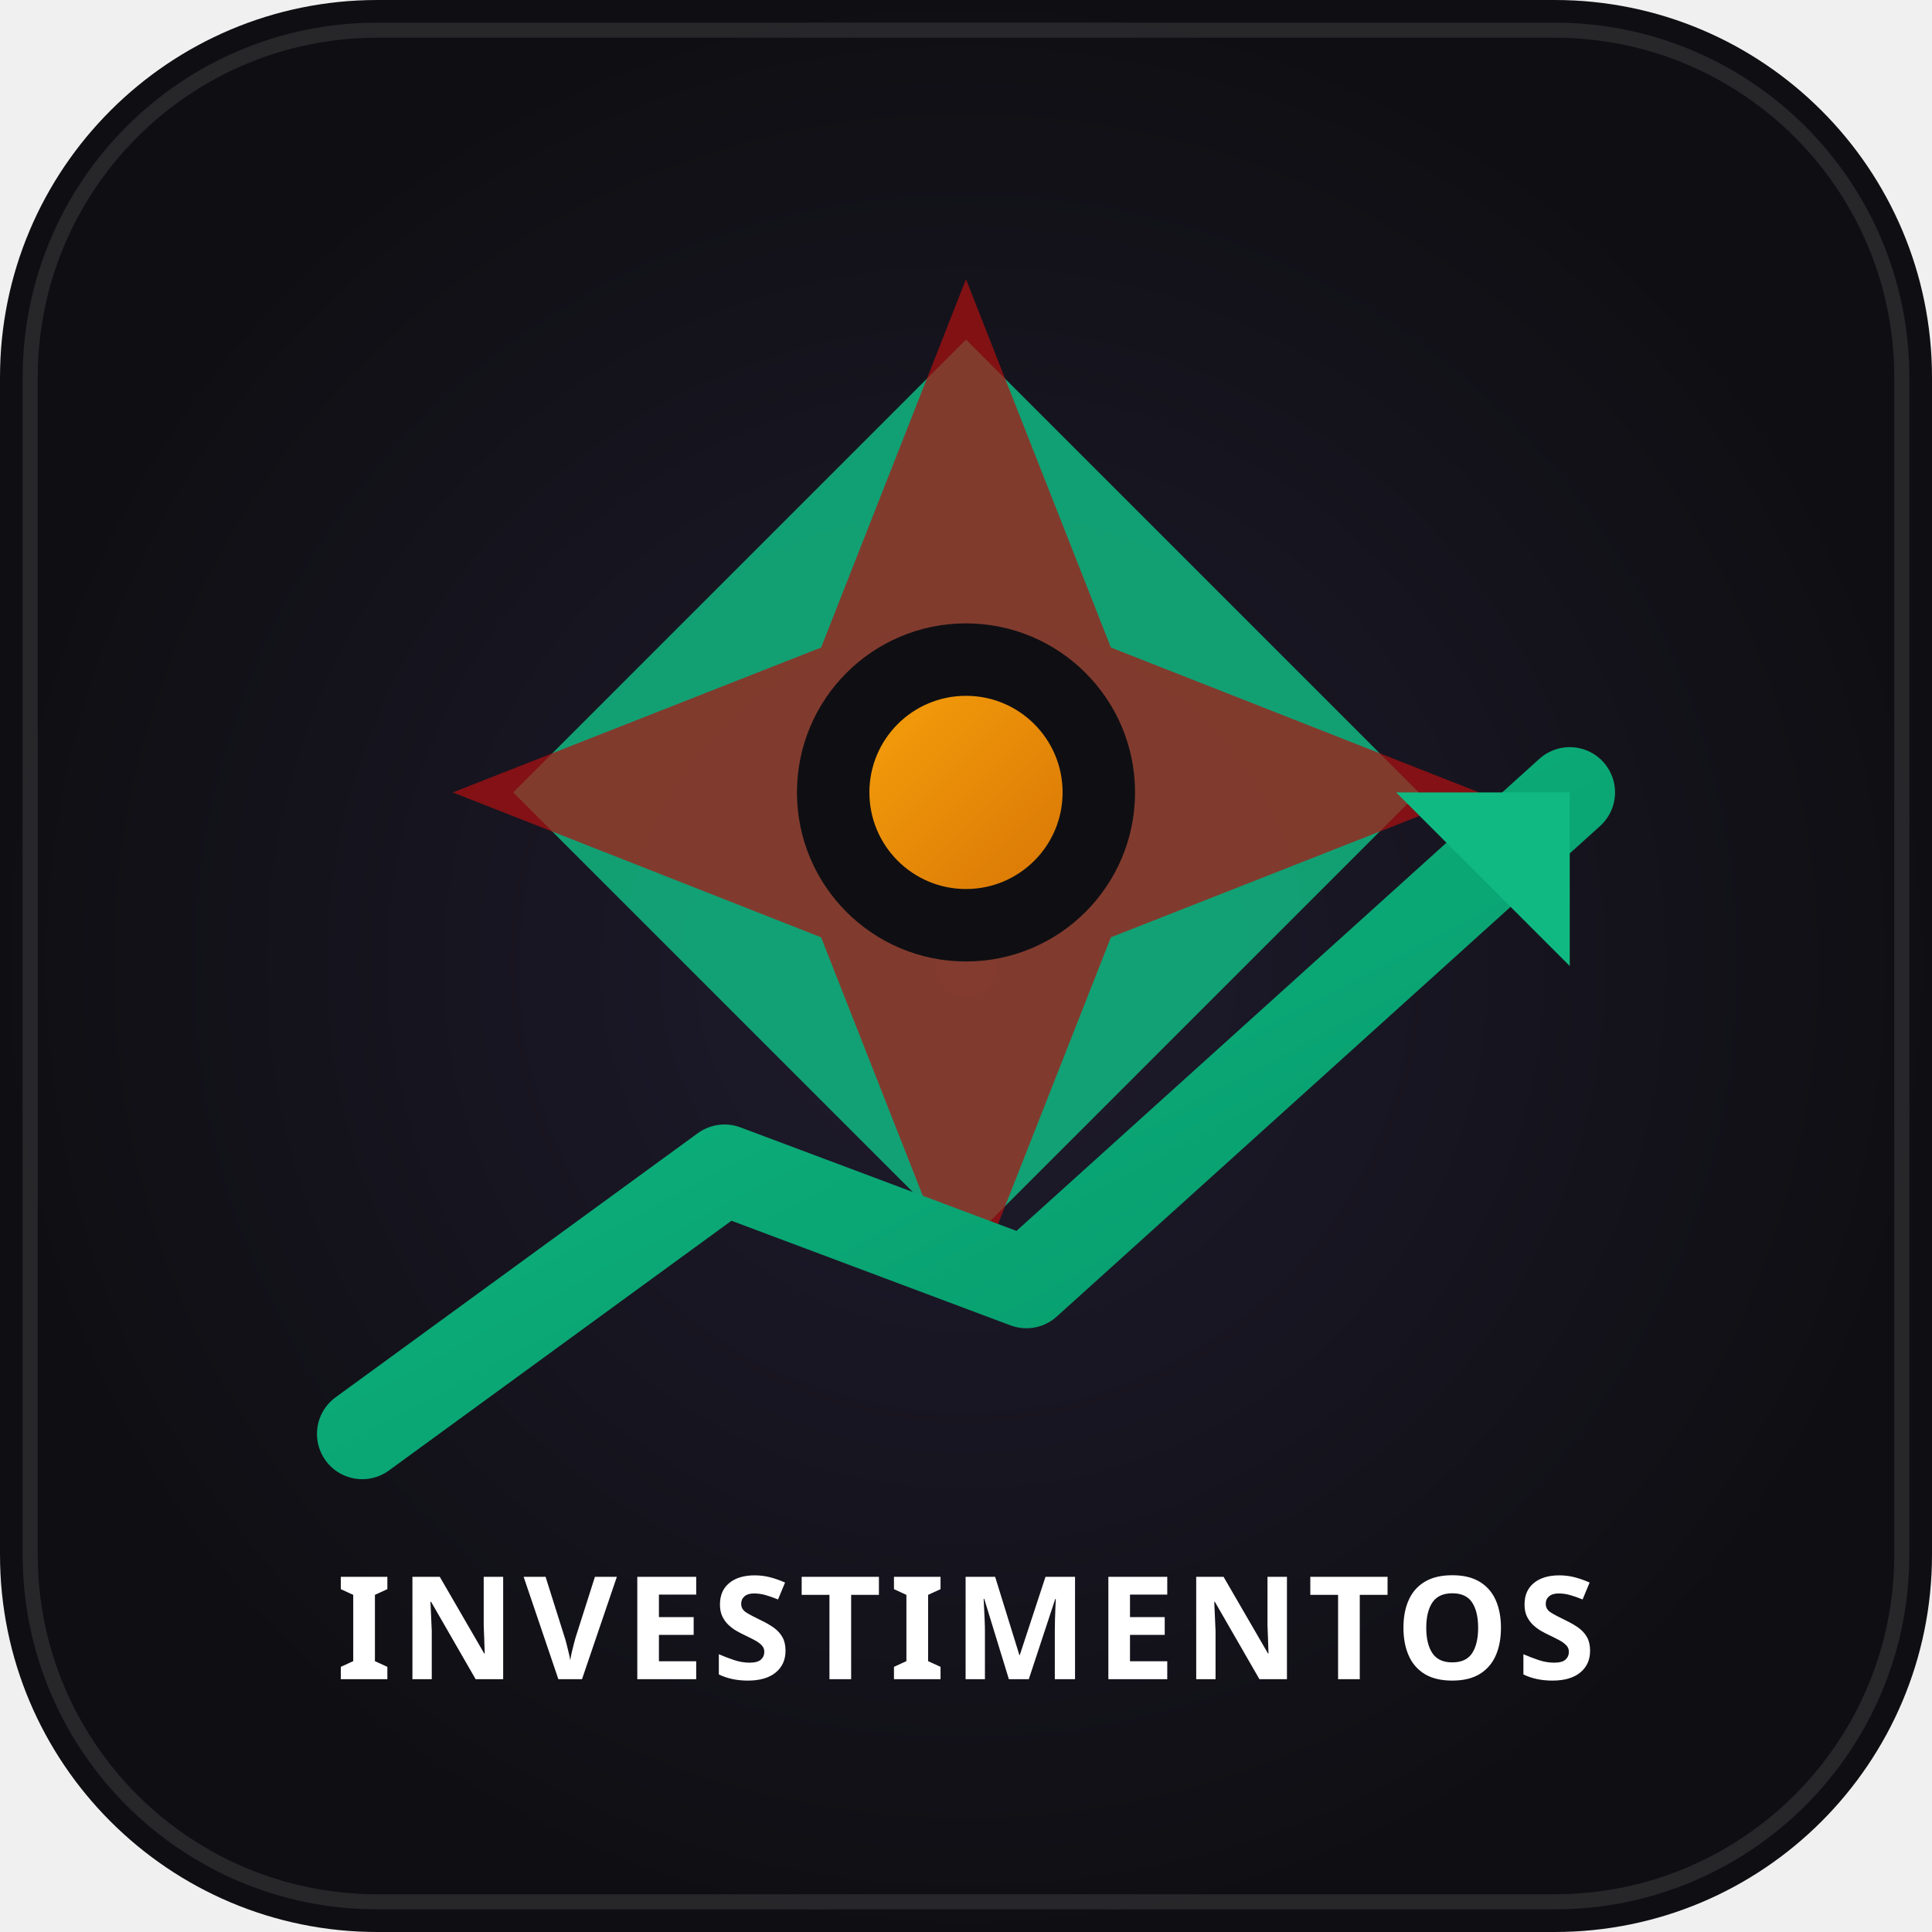
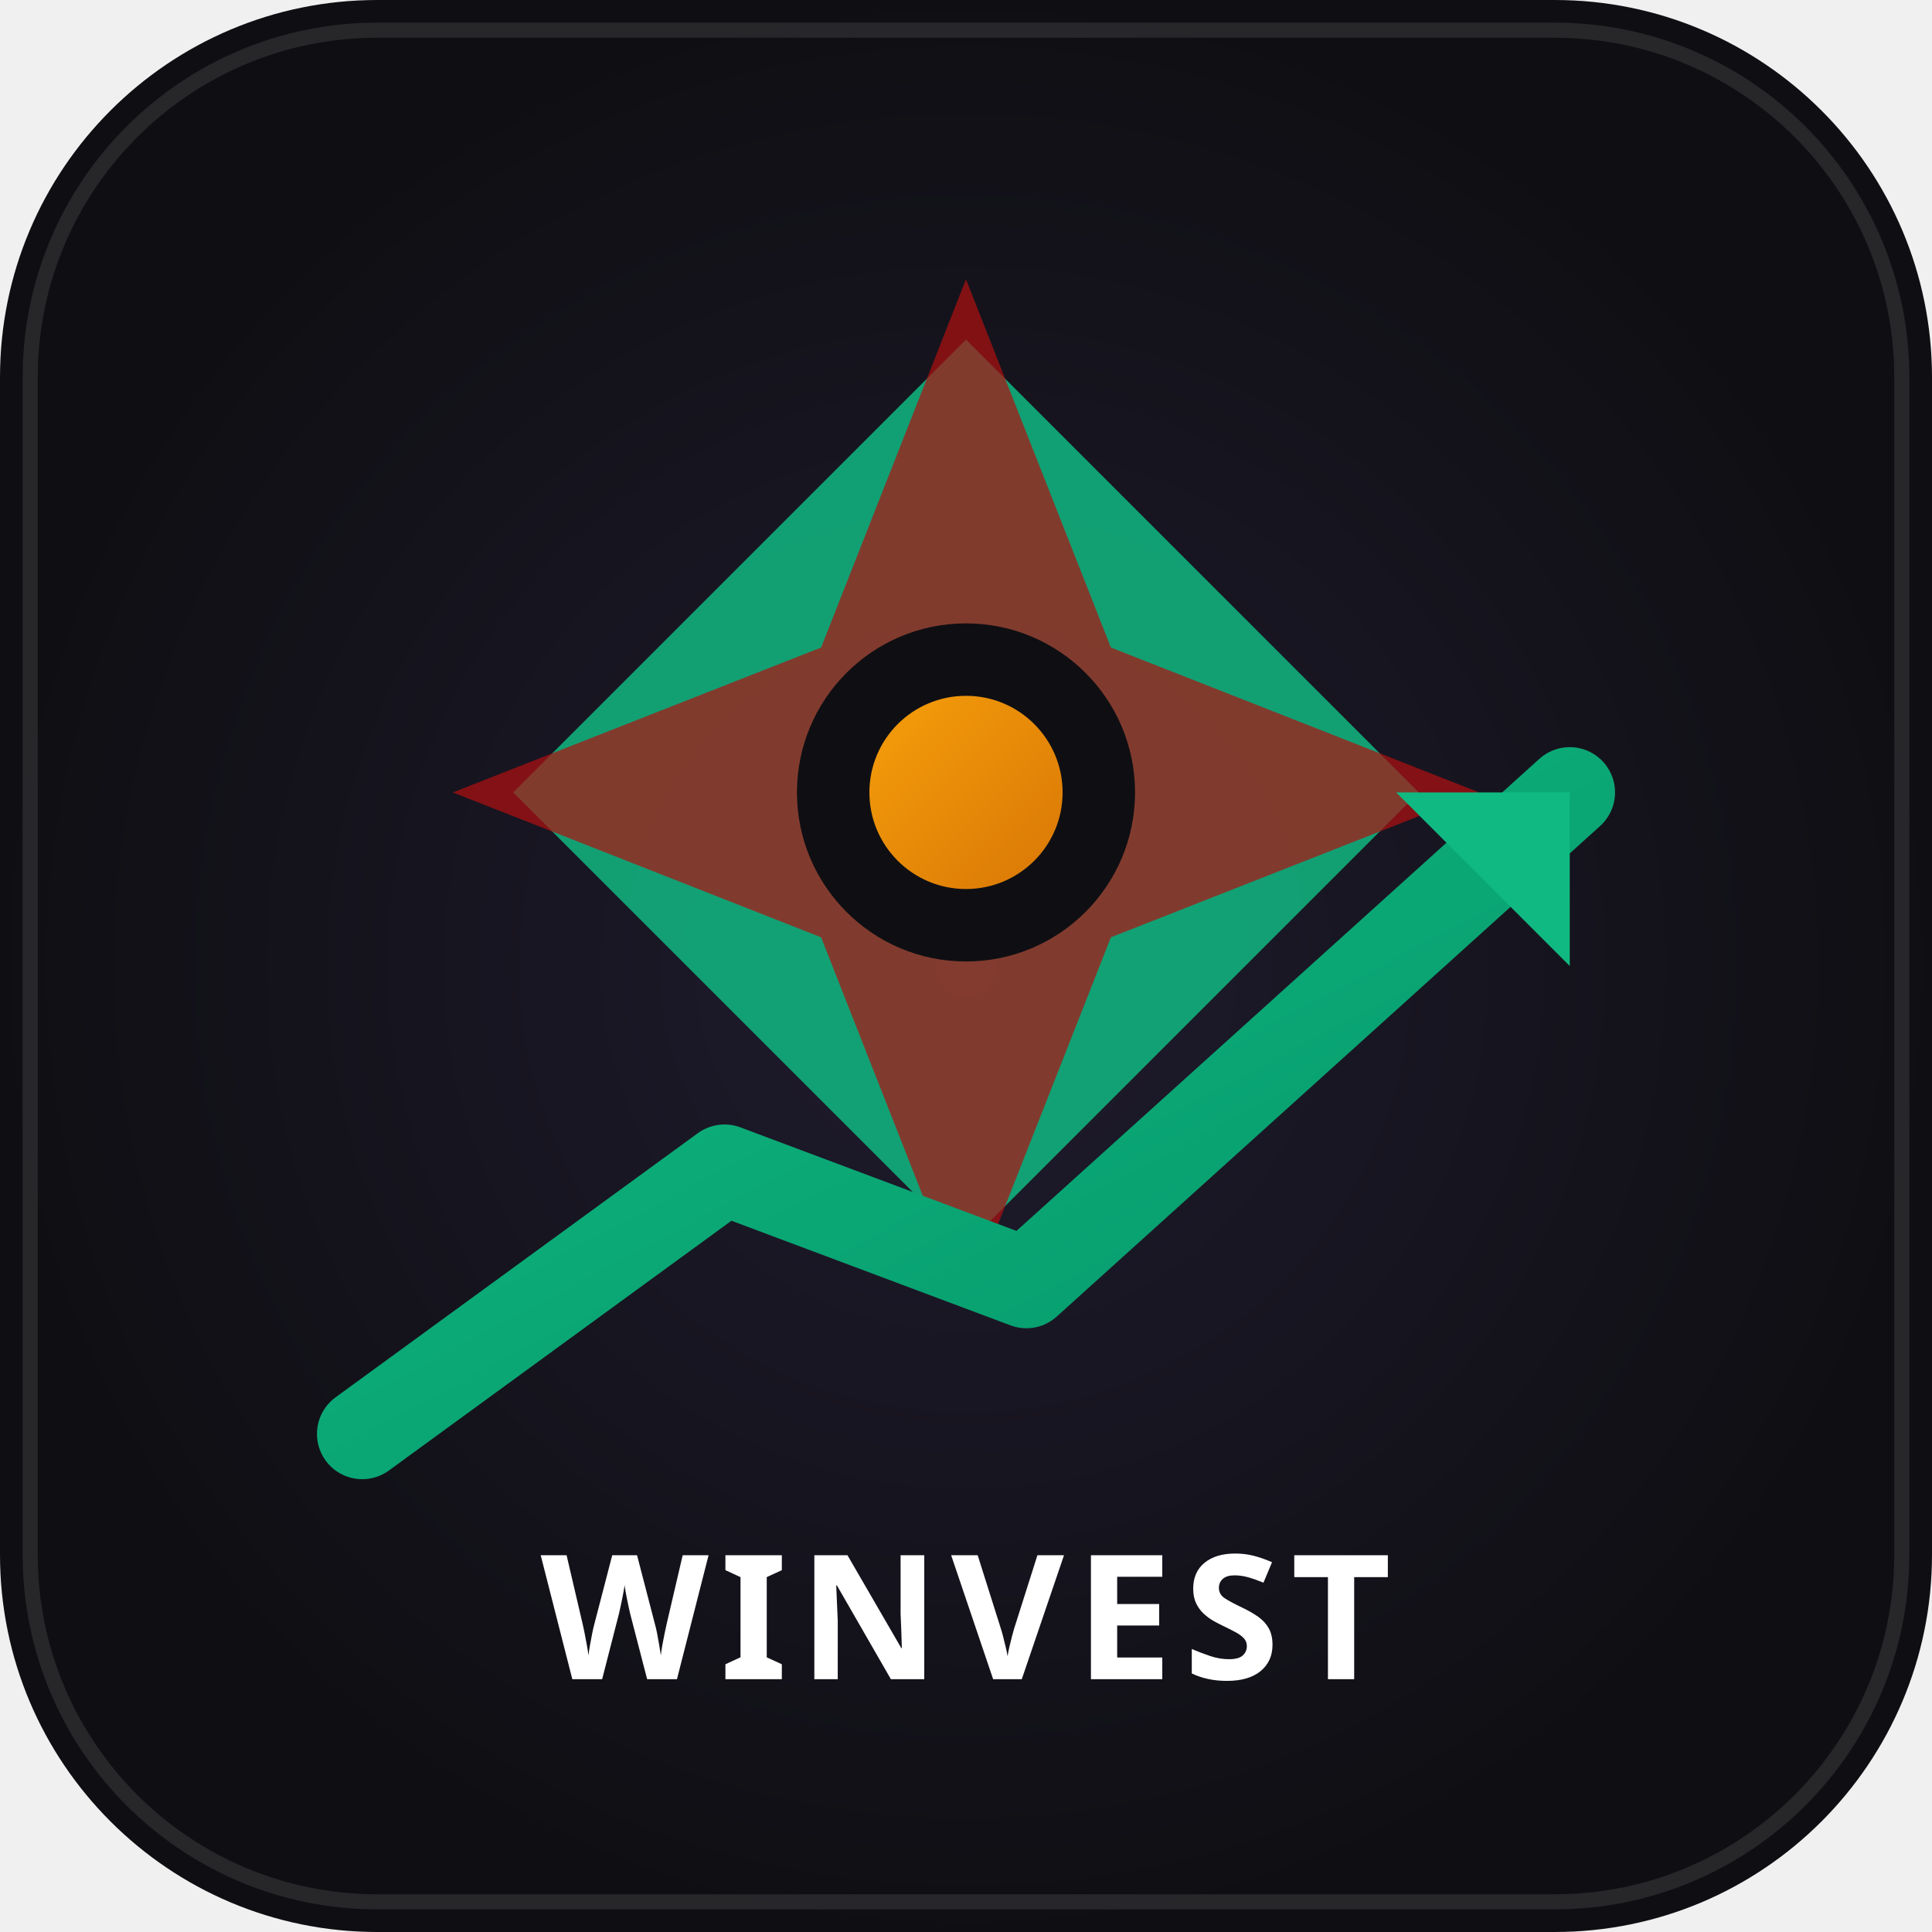
<svg xmlns="http://www.w3.org/2000/svg" viewBox="0 0 512 512" width="100%" height="100%">
  <defs>
    <radialGradient id="bgGrad" cx="50%" cy="50%" r="50%">
      <stop offset="0%" stop-color="#1f1b2e" />
      <stop offset="100%" stop-color="#0f0f13" />
    </radialGradient>
    <linearGradient id="goldGrad" x1="0%" y1="0%" x2="100%" y2="100%">
      <stop offset="0%" stop-color="#f59e0b" />
      <stop offset="100%" stop-color="#d97706" />
    </linearGradient>
    <linearGradient id="greenGrad" x1="0%" y1="0%" x2="100%" y2="100%">
      <stop offset="0%" stop-color="#10b981" />
      <stop offset="100%" stop-color="#059669" />
    </linearGradient>
  </defs>
  <rect width="512" height="512" rx="100" fill="url(#bgGrad)" />
  <rect width="496" height="496" x="8" y="8" rx="92" fill="none" stroke="rgba(255, 255, 255, 0.1)" stroke-width="4" />
  <g transform="translate(256, 210) scale(1.6)">
    <polygon points="0,-75 75,0 0,75 -75,0" fill="#10b981" opacity="0.85" />
    <polygon points="0,-85 24,-24 85,0 24,24 0,85 -24,24 -85,0 -24,-24" fill="#b01010" opacity="0.7" />
    <circle cx="0" cy="0" r="28" fill="#0f0f13" />
    <circle cx="0" cy="0" r="16" fill="url(#goldGrad)" />
  </g>
  <path d="M 96 380 L 192 310 L 272 340 L 416 210" fill="none" stroke="url(#greenGrad)" stroke-width="24" stroke-linecap="round" stroke-linejoin="round" />
  <polygon points="416,210 370,210 416,256" fill="#10b981" />
-   <text x="256" y="445" font-family="'Outfit', sans-serif" font-weight="800" font-size="38" fill="#ffffff" text-anchor="middle" letter-spacing="2">INVESTIMENTOS</text>
+   <text x="256" y="445" font-family="'Outfit', sans-serif" font-weight="800" font-size="46" fill="#ffffff" text-anchor="middle" letter-spacing="3">WINVEST</text>
</svg>
